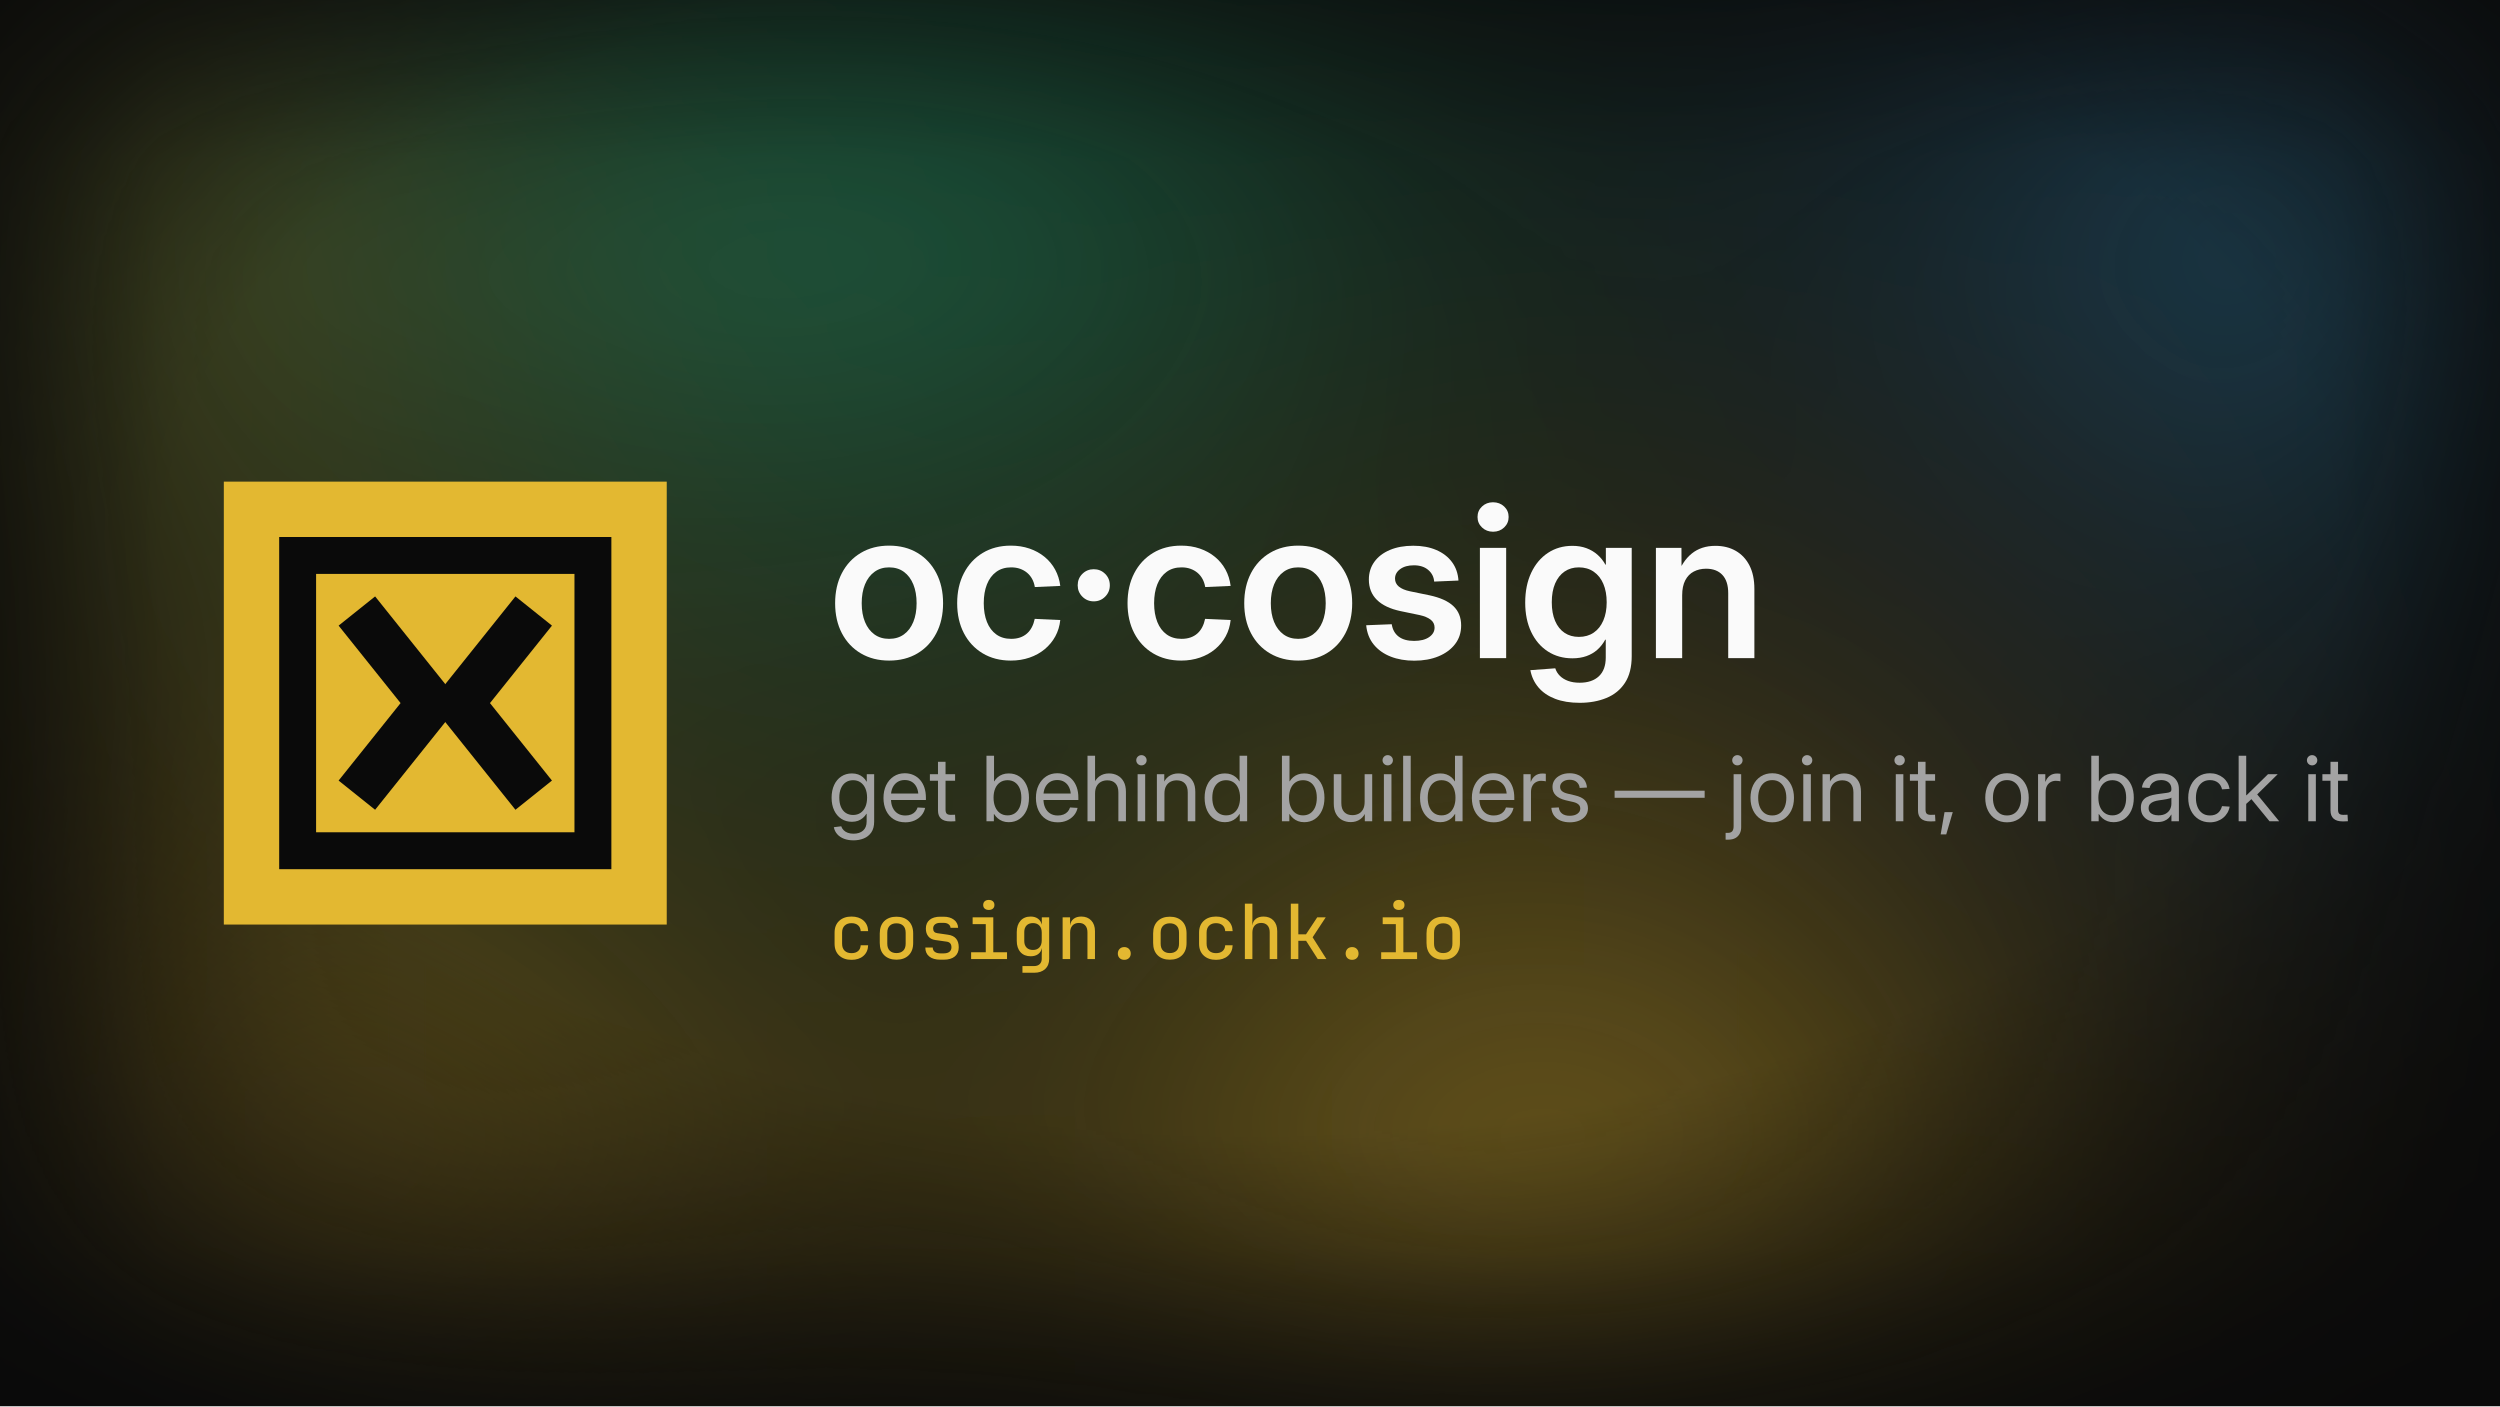
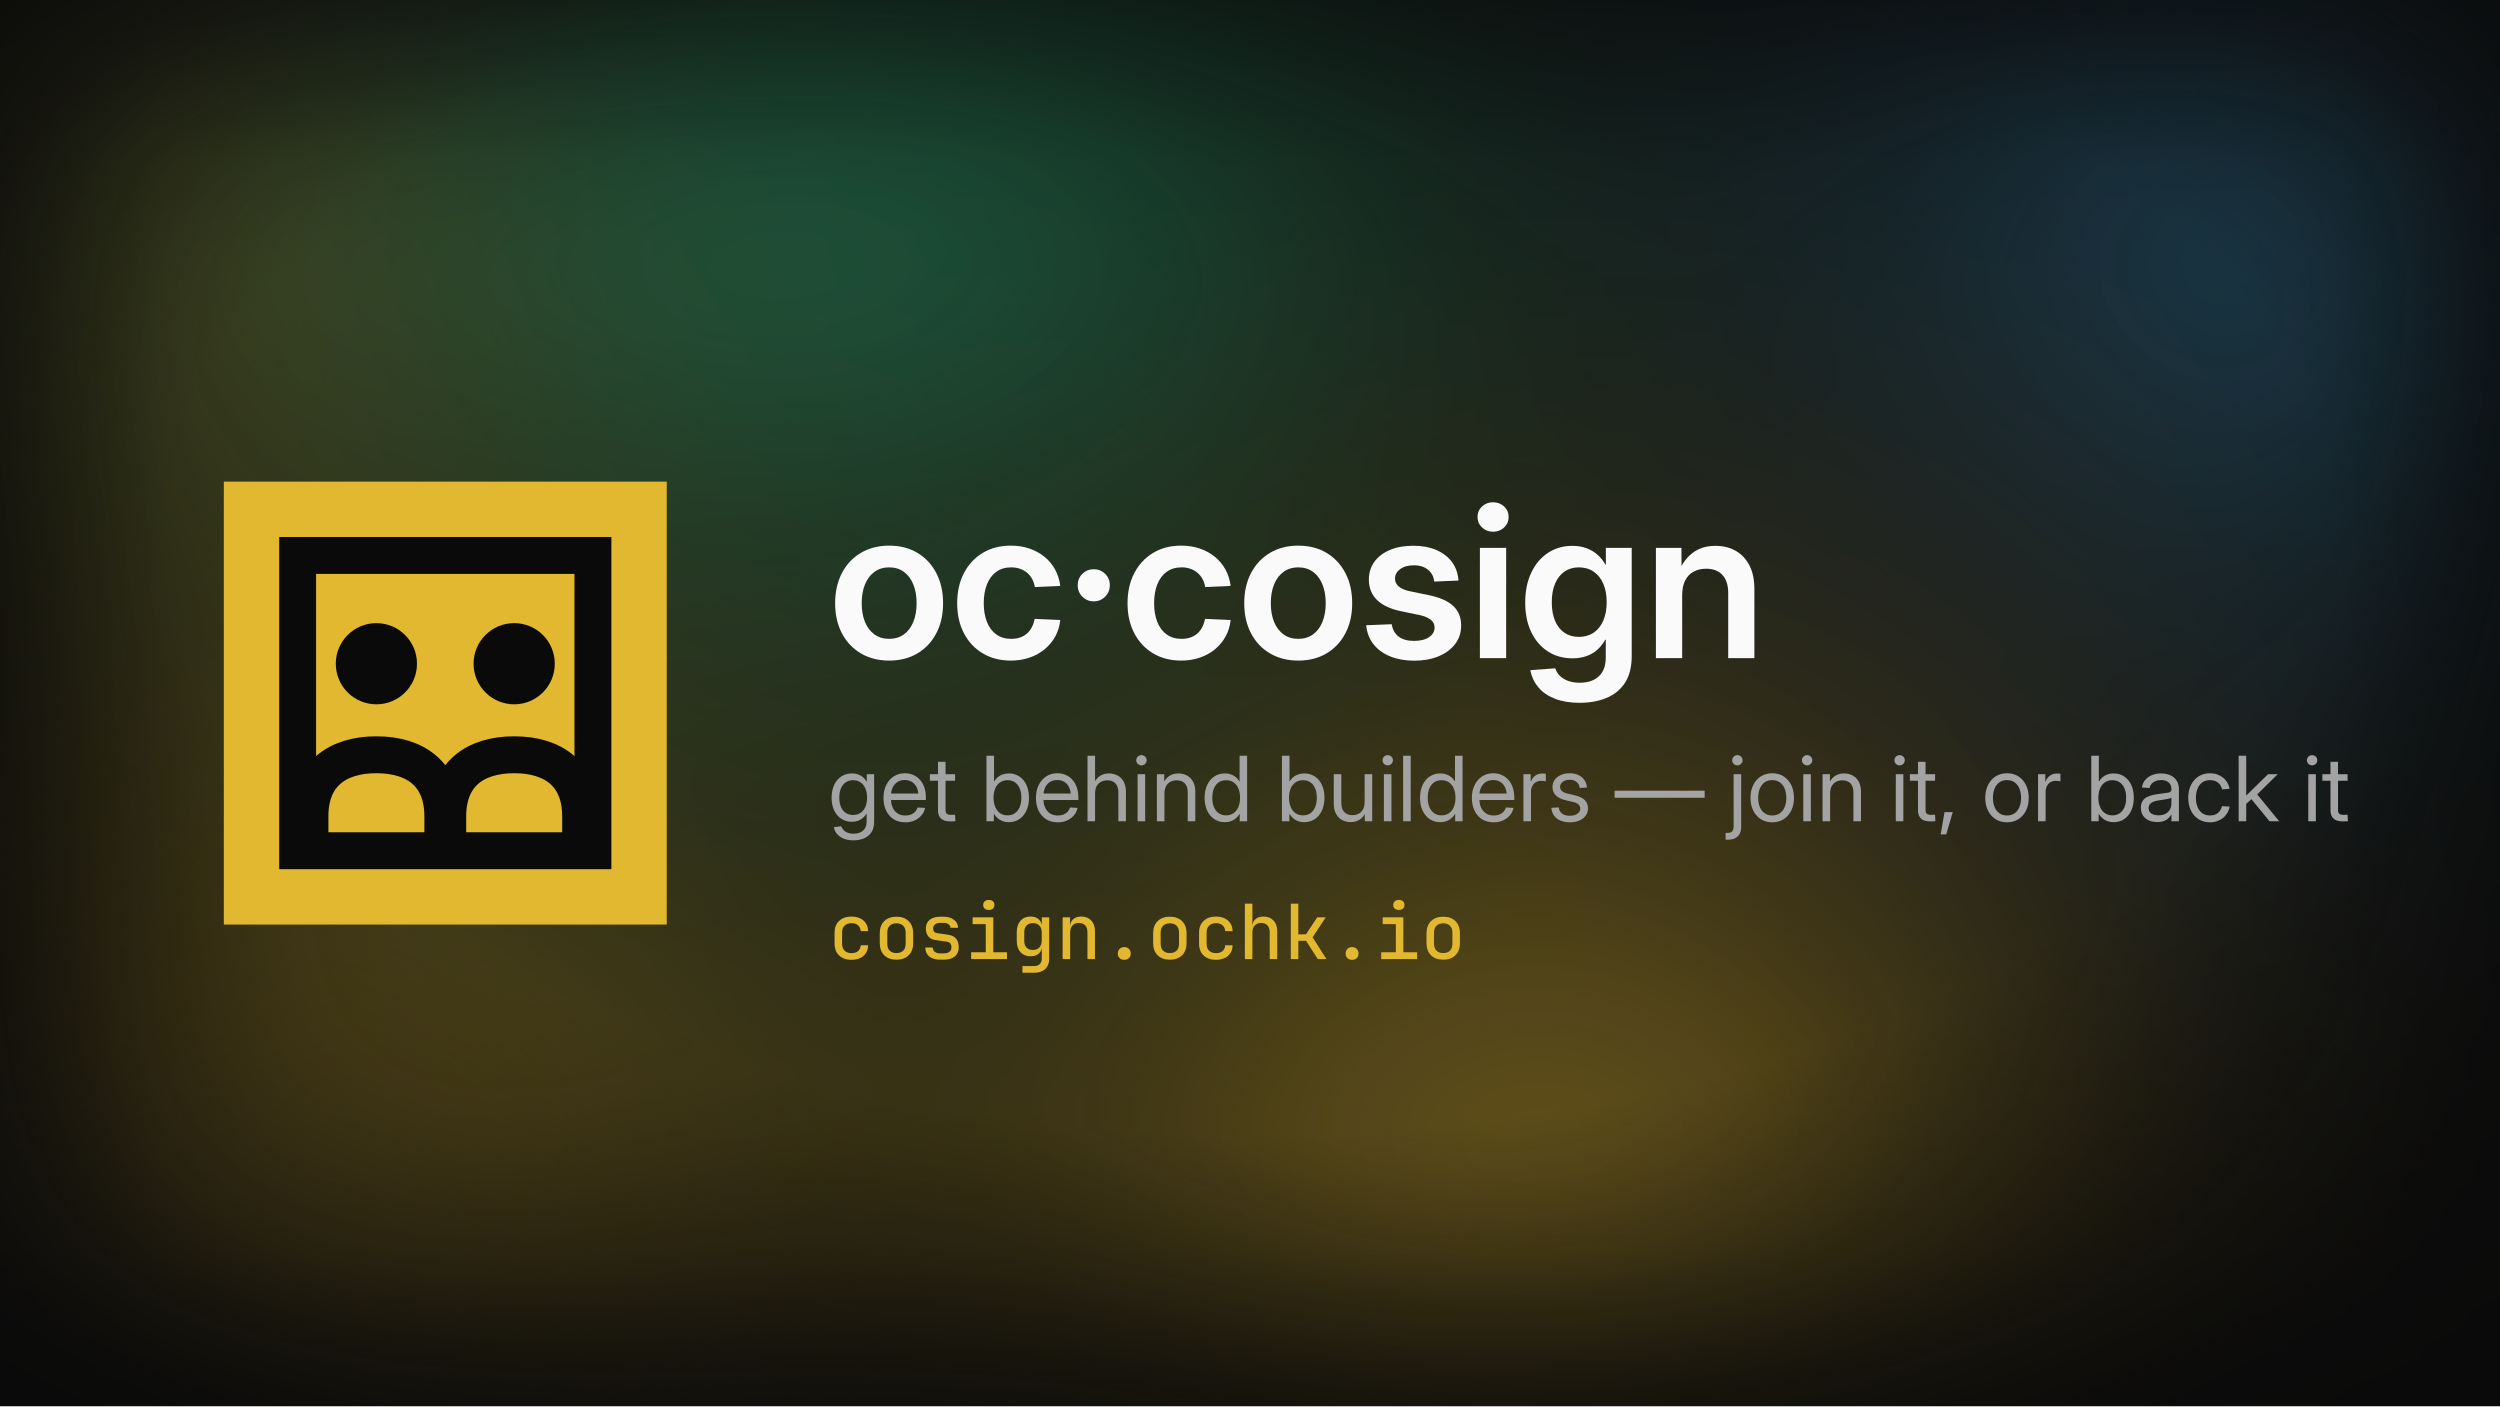
<svg xmlns="http://www.w3.org/2000/svg" width="1600" height="900" viewBox="0 0 1600 900" role="img" aria-label="oc·cosign — x-post banner (gold/dark)">
  <rect width="1600" height="900" fill="#0a0a0a" />
  <filter id="aublur" x="-20%" y="-20%" width="140%" height="140%">
    <feGaussianBlur stdDeviation="108.0" />
  </filter>
  <mask id="aumask">
    <rect width="1600" height="900" fill="url(#aufade)" />
  </mask>
  <defs>
    <radialGradient id="au0" cx="50%" cy="50%" r="50%">
      <stop offset="0%" stop-color="#e3b831" stop-opacity="0.95" />
      <stop offset="62%" stop-color="#e3b831" stop-opacity="0.18" />
      <stop offset="100%" stop-color="#e3b831" stop-opacity="0" />
    </radialGradient>
    <radialGradient id="au1" cx="50%" cy="50%" r="50%">
      <stop offset="0%" stop-color="#34c98a" stop-opacity="0.95" />
      <stop offset="62%" stop-color="#34c98a" stop-opacity="0.18" />
      <stop offset="100%" stop-color="#34c98a" stop-opacity="0" />
    </radialGradient>
    <radialGradient id="au2" cx="50%" cy="50%" r="50%">
      <stop offset="0%" stop-color="#3f9fd1" stop-opacity="0.95" />
      <stop offset="62%" stop-color="#3f9fd1" stop-opacity="0.18" />
      <stop offset="100%" stop-color="#3f9fd1" stop-opacity="0" />
    </radialGradient>
    <radialGradient id="au3" cx="50%" cy="50%" r="50%">
      <stop offset="0%" stop-color="#e3b831" stop-opacity="0.95" />
      <stop offset="62%" stop-color="#e3b831" stop-opacity="0.18" />
      <stop offset="100%" stop-color="#e3b831" stop-opacity="0" />
    </radialGradient>
    <radialGradient id="au4" cx="50%" cy="50%" r="50%">
      <stop offset="0%" stop-color="#e3b831" stop-opacity="0.95" />
      <stop offset="62%" stop-color="#e3b831" stop-opacity="0.18" />
      <stop offset="100%" stop-color="#e3b831" stop-opacity="0" />
    </radialGradient>
    <radialGradient id="aufade" cx="50%" cy="38%" r="78%">
      <stop offset="55%" stop-color="#fff" stop-opacity="1" />
      <stop offset="100%" stop-color="#fff" stop-opacity="0" />
    </radialGradient>
  </defs>
  <g opacity="0.62" filter="url(#aublur)" mask="url(#aumask)">
    <ellipse cx="-80.0" cy="-90.0" rx="736.0" ry="855.0" fill="url(#au0)" />
    <ellipse cx="544.0" cy="-45.0" rx="672.0" ry="810.0" fill="url(#au1)" />
    <ellipse cx="1568.0" cy="-72.0" rx="736.0" ry="855.0" fill="url(#au2)" />
    <ellipse cx="992.0" cy="855.0" rx="640.0" ry="765.0" fill="url(#au3)" />
    <ellipse cx="192.0" cy="918.0" rx="672.0" ry="765.0" fill="url(#au4)" />
  </g>
  <g transform="translate(96.0 261.0) scale(0.3691)" fill="#fafafa">
    <g transform="scale(42.66667 42.66667)">
      <rect x="3" y="3" width="18" height="18" fill="#e3b831" />
      <rect x="6" y="6" width="12" height="12" fill="none" stroke="#0a0a0a" stroke-width="1.5" />
-       <path d="M9 9 L11.4 12 L9 15" fill="none" stroke="#0a0a0a" stroke-width="1.9" stroke-linecap="square" stroke-linejoin="miter" />
-       <path d="M15 9 L12.6 12 L15 15" fill="none" stroke="#0a0a0a" stroke-width="1.9" stroke-linecap="square" stroke-linejoin="miter" />
+       <circle cx="9.2" cy="10.4" r="1.65" fill="#0a0a0a" />
+       <circle cx="14.8" cy="10.4" r="1.65" fill="#0a0a0a" />
+       <path d="M6.5 16.6 C 6.5 14.9, 7.6 14.1, 9.2 14.1 C 10.8 14.1, 11.9 14.9, 11.9 16.6" fill="none" stroke="#0a0a0a" stroke-width="1.5" stroke-linecap="square" />
+       <path d="M12.1 16.6 C 12.1 14.9, 13.2 14.1, 14.8 14.1 C 16.4 14.1, 17.5 14.9, 17.5 16.6" fill="none" stroke="#0a0a0a" stroke-width="1.5" stroke-linecap="square" />
    </g>
  </g>
  <g fill="#fafafa">
    <path transform="translate(530.00 421.19) scale(0.06592 -0.06592)" d="M592 -24Q436 -24 317.50 46Q199 116 133.50 241.50Q68 367 68 533Q68 699 133.50 825Q199 951 317.50 1021.50Q436 1092 592 1092Q750 1092 867.50 1021.50Q985 951 1050.50 825Q1116 699 1116 533Q1116 367 1050.50 241.50Q985 116 867.50 46Q750 -24 592 -24ZM592 187Q676 187 735.50 230Q795 273 827 351Q859 429 859 533Q859 638 827 716Q795 794 735.50 837.50Q676 881 592 881Q510 881 450 837.50Q390 794 358 716Q326 638 326 533Q326 428 358 350.50Q390 273 449.50 230Q509 187 592 187Z" />
    <path transform="translate(608.11 421.19) scale(0.06592 -0.06592)" d="M589 -24Q433 -24 315.50 46.50Q198 117 133 242.50Q68 368 68 533Q68 698 133 824Q198 950 315.50 1021Q433 1092 589 1092Q687 1092 770 1063.50Q853 1035 916.50 983Q980 931 1019 859.50Q1058 788 1069 701L822 690Q815 733 796 768Q777 803 747.50 828Q718 853 679 867Q640 881 592 881Q507 881 447.50 837.50Q388 794 357 716Q326 638 326 533Q326 429 357 351Q388 273 447.50 230Q507 187 592 187Q641 187 679.50 200.50Q718 214 746.50 239.50Q775 265 793.50 301Q812 337 821 381L1069 370Q1060 283 1021 211.50Q982 140 918.50 87Q855 34 771 5Q687 -24 589 -24Z" />
    <path transform="translate(682.80 421.19) scale(0.06592 -0.06592)" d="M261 551Q196 551 150.50 596.50Q105 642 105 707Q105 773 150.50 818Q196 863 261 863Q326 863 371.50 818Q417 773 417 707Q417 642 371.50 596.50Q326 551 261 551Z" />
    <path transform="translate(717.14 421.19) scale(0.06592 -0.06592)" d="M589 -24Q433 -24 315.50 46.50Q198 117 133 242.50Q68 368 68 533Q68 698 133 824Q198 950 315.50 1021Q433 1092 589 1092Q687 1092 770 1063.50Q853 1035 916.50 983Q980 931 1019 859.50Q1058 788 1069 701L822 690Q815 733 796 768Q777 803 747.50 828Q718 853 679 867Q640 881 592 881Q507 881 447.50 837.50Q388 794 357 716Q326 638 326 533Q326 429 357 351Q388 273 447.50 230Q507 187 592 187Q641 187 679.50 200.50Q718 214 746.50 239.50Q775 265 793.50 301Q812 337 821 381L1069 370Q1060 283 1021 211.50Q982 140 918.50 87Q855 34 771 5Q687 -24 589 -24Z" />
    <path transform="translate(791.83 421.19) scale(0.06592 -0.06592)" d="M592 -24Q436 -24 317.50 46Q199 116 133.50 241.50Q68 367 68 533Q68 699 133.50 825Q199 951 317.50 1021.50Q436 1092 592 1092Q750 1092 867.50 1021.50Q985 951 1050.50 825Q1116 699 1116 533Q1116 367 1050.50 241.50Q985 116 867.50 46Q750 -24 592 -24ZM592 187Q676 187 735.50 230Q795 273 827 351Q859 429 859 533Q859 638 827 716Q795 794 735.50 837.50Q676 881 592 881Q510 881 450 837.50Q390 794 358 716Q326 638 326 533Q326 428 358 350.50Q390 273 449.50 230Q509 187 592 187Z" />
    <path transform="translate(869.94 421.19) scale(0.06592 -0.06592)" d="M534 -25Q405 -25 304 15Q203 55 140.50 131.50Q78 208 67 319L315 329Q327 251 382 209Q437 167 532 167Q624 167 677.50 203.50Q731 240 731 296Q731 344 692.50 373.50Q654 403 585 418L402 456Q250 488 171.50 565Q93 642 93 763Q93 861 146.50 935Q200 1009 297 1050Q394 1091 524 1091Q652 1091 748 1049.50Q844 1008 900 932.50Q956 857 963 753L727 743Q722 811 669.50 856Q617 901 530 901Q447 901 397 864Q347 827 347 772Q347 725 384 694.50Q421 664 491 649L681 610Q839 576 914 504.50Q989 433 989 317Q989 213 930.50 136.50Q872 60 769.50 17.50Q667 -25 534 -25Z" />
    <path transform="translate(939.42 421.19) scale(0.06592 -0.06592)" d="M117 0V1070H372V0ZM245 1227Q181 1227 137.50 1268.50Q94 1310 94 1370Q94 1431 137.50 1472Q181 1513 244 1513Q309 1513 352.50 1472Q396 1431 396 1370Q396 1310 352.50 1268.50Q309 1227 245 1227Z" />
    <path transform="translate(971.65 421.19) scale(0.06592 -0.06592)" d="M597 -434Q459 -434 358 -395Q257 -356 196.50 -284.50Q136 -213 118 -117L360 -99Q373 -141 405 -172.50Q437 -204 485 -221.50Q533 -239 597 -239Q716 -239 783 -176.50Q850 -114 850 6V179H845Q814 122 768.50 81.50Q723 41 662.50 19.50Q602 -2 526 -2Q391 -2 287.50 65Q184 132 126 254Q68 376 68 539Q68 705 126.50 829Q185 953 288.50 1021.50Q392 1090 526 1090Q601 1090 662 1067.50Q723 1045 769.50 1004Q816 963 847 907H851V1070H1102V21Q1102 -140 1036.50 -240Q971 -340 856.50 -387Q742 -434 597 -434ZM589 206Q672 206 732.50 247Q793 288 826 364Q859 440 859 542Q859 645 826.50 721Q794 797 733 839Q672 881 589 881Q509 881 450 840.50Q391 800 358.50 724.50Q326 649 326 542Q326 436 358.50 360.50Q391 285 450 245.50Q509 206 589 206Z" />
    <path transform="translate(1052.07 421.19) scale(0.06592 -0.06592)" d="M372 610V0H117V1070H365L366 799H323Q373 941 465.50 1015.50Q558 1090 695 1090Q807 1090 892 1041.50Q977 993 1025 900Q1073 807 1073 671V0H819V631Q819 747 762.50 807.50Q706 868 604 868Q538 868 485 840.50Q432 813 402 755.50Q372 698 372 610Z" />
  </g>
  <g fill="#a3a3a3">
    <path transform="translate(530.00 525.61) scale(0.02814 -0.02814)" d="M578 -434Q457 -434 363 -398.50Q269 -363 208.50 -296Q148 -229 130 -135L298 -114Q315 -165 352.50 -203Q390 -241 446.50 -262Q503 -283 578 -283Q715 -283 795.50 -211.50Q876 -140 876 -4V170H871Q837 115 789.50 74.50Q742 34 680.50 11Q619 -12 540 -12Q404 -12 299.50 56.50Q195 125 137 248Q79 371 79 536Q79 701 137 825.50Q195 950 299.50 1019Q404 1088 541 1088Q619 1088 682 1065.50Q745 1043 793.50 1001Q842 959 874 902H879V1070H1047V-6Q1047 -160 982 -254Q917 -348 810 -391Q703 -434 578 -434ZM567 143Q666 143 737.50 191.50Q809 240 847.50 328.50Q886 417 886 537Q886 657 847.50 746Q809 835 737.50 884.50Q666 934 567 934Q473 934 402.50 887Q332 840 293 751.50Q254 663 254 537Q254 411 293 323Q332 235 402.50 189Q473 143 567 143Z" />
    <path transform="translate(563.20 525.61) scale(0.02814 -0.02814)" d="M577 -24Q420 -24 309 47Q198 118 138.50 243.50Q79 369 79 531Q79 695 140.50 821Q202 947 311 1019.50Q420 1092 563 1092Q668 1092 756 1054Q844 1016 908.50 944Q973 872 1008.50 769.50Q1044 667 1044 536V483H176V631H949L873 578Q873 687 835.50 768Q798 849 728.50 893.50Q659 938 563 938Q467 938 397 893Q327 848 288.50 768.50Q250 689 250 585V506Q250 394 289 309.50Q328 225 401 178Q474 131 577 131Q650 131 706.50 153.50Q763 176 800.50 217.50Q838 259 855 314L1026 304Q1005 206 942 132.50Q879 59 785.50 17.50Q692 -24 577 -24Z" />
    <path transform="translate(594.68 525.61) scale(0.02814 -0.02814)" d="M589 1070V922H16V1070ZM200 1353H372V264Q372 199 398.50 172.50Q425 146 491 146Q513 146 539.50 147Q566 148 588 149L596 1Q570 -1 538 -2Q506 -3 478 -3Q340 -3 270 60Q200 123 200 246Z" />
    <path transform="translate(627.60 525.61) scale(0.02814 -0.02814)" d="M639 -21Q562 -21 499.50 2.50Q437 26 389 67.50Q341 109 307 163H301V0H133V1490H305V909H310Q341 961 388 1001.50Q435 1042 498.50 1065Q562 1088 639 1088Q777 1088 881 1019Q985 950 1042.50 825Q1100 700 1100 534Q1100 369 1042.50 244Q985 119 881 49Q777 -21 639 -21ZM613 134Q708 134 778 181.50Q848 229 887 318.50Q926 408 926 535Q926 662 887 751Q848 840 778 887Q708 934 613 934Q514 934 442 884.50Q370 835 332 745.50Q294 656 294 535Q294 415 332.50 324.50Q371 234 442.50 184Q514 134 613 134Z" />
    <path transform="translate(660.77 525.61) scale(0.02814 -0.02814)" d="M577 -24Q420 -24 309 47Q198 118 138.50 243.50Q79 369 79 531Q79 695 140.50 821Q202 947 311 1019.50Q420 1092 563 1092Q668 1092 756 1054Q844 1016 908.50 944Q973 872 1008.50 769.50Q1044 667 1044 536V483H176V631H949L873 578Q873 687 835.50 768Q798 849 728.50 893.50Q659 938 563 938Q467 938 397 893Q327 848 288.50 768.50Q250 689 250 585V506Q250 394 289 309.50Q328 225 401 178Q474 131 577 131Q650 131 706.50 153.50Q763 176 800.50 217.50Q838 259 855 314L1026 304Q1005 206 942 132.50Q879 59 785.50 17.50Q692 -24 577 -24Z" />
    <path transform="translate(692.26 525.61) scale(0.02814 -0.02814)" d="M305 630V0H133V1490H305V810H258Q310 956 403 1022Q496 1088 621 1088Q729 1088 816.50 1041.50Q904 995 955.50 902Q1007 809 1007 668V0H835V655Q835 791 769 861Q703 931 584 931Q507 931 443.50 899Q380 867 342.50 800.50Q305 734 305 630Z" />
    <path transform="translate(724.33 525.61) scale(0.02814 -0.02814)" d="M133 0V1070H305V0ZM220 1271Q171 1271 136.50 1305Q102 1339 102 1387Q102 1436 136.50 1470Q171 1504 219 1504Q269 1504 303.50 1470Q338 1436 338 1387Q338 1339 303.50 1305Q269 1271 220 1271Z" />
    <path transform="translate(736.66 525.61) scale(0.02814 -0.02814)" d="M305 630V0H133V1070H301V810H258Q310 956 403 1022Q496 1088 621 1088Q729 1088 816.50 1041.50Q904 995 955.50 902Q1007 809 1007 668V0H835V655Q835 791 769 861Q703 931 584 931Q507 931 443.50 899Q380 867 342.50 800.50Q305 734 305 630Z" />
    <path transform="translate(768.73 525.61) scale(0.02814 -0.02814)" d="M540 -21Q403 -21 298.50 49Q194 119 136.50 244Q79 369 79 534Q79 700 137 825Q195 950 299 1019Q403 1088 541 1088Q619 1088 681.50 1065Q744 1042 791.50 1001.50Q839 961 869 909H874V1490H1046V0H878V163H872Q839 109 790.50 67.50Q742 26 680 2.50Q618 -21 540 -21ZM567 134Q666 134 737.50 184Q809 234 847 324.50Q885 415 885 535Q885 656 847 745.50Q809 835 737.50 884.50Q666 934 567 934Q472 934 401.50 887Q331 840 292.50 751Q254 662 254 535Q254 408 293 318.50Q332 229 402.50 181.50Q473 134 567 134Z" />
    <path transform="translate(816.70 525.61) scale(0.02814 -0.02814)" d="M639 -21Q562 -21 499.50 2.50Q437 26 389 67.50Q341 109 307 163H301V0H133V1490H305V909H310Q341 961 388 1001.50Q435 1042 498.50 1065Q562 1088 639 1088Q777 1088 881 1019Q985 950 1042.50 825Q1100 700 1100 534Q1100 369 1042.50 244Q985 119 881 49Q777 -21 639 -21ZM613 134Q708 134 778 181.50Q848 229 887 318.50Q926 408 926 535Q926 662 887 751Q848 840 778 887Q708 934 613 934Q514 934 442 884.50Q370 835 332 745.50Q294 656 294 535Q294 415 332.50 324.50Q371 234 442.50 184Q514 134 613 134Z" />
    <path transform="translate(849.87 525.61) scale(0.02814 -0.02814)" d="M519 -19Q412 -19 324 27.50Q236 74 184.50 168Q133 262 133 402V1070H305V414Q305 279 371.50 209Q438 139 556 139Q634 139 697 170.50Q760 202 797.50 269.50Q835 337 835 440V1070H1007V0H839V259H882Q830 114 737 47.50Q644 -19 519 -19Z" />
    <path transform="translate(881.95 525.61) scale(0.02814 -0.02814)" d="M133 0V1070H305V0ZM220 1271Q171 1271 136.50 1305Q102 1339 102 1387Q102 1436 136.50 1470Q171 1504 219 1504Q269 1504 303.50 1470Q338 1436 338 1387Q338 1339 303.50 1305Q269 1271 220 1271Z" />
    <path transform="translate(894.27 525.61) scale(0.02814 -0.02814)" d="M305 1490V0H133V1490Z" />
    <path transform="translate(906.60 525.61) scale(0.02814 -0.02814)" d="M540 -21Q403 -21 298.50 49Q194 119 136.50 244Q79 369 79 534Q79 700 137 825Q195 950 299 1019Q403 1088 541 1088Q619 1088 681.50 1065Q744 1042 791.50 1001.50Q839 961 869 909H874V1490H1046V0H878V163H872Q839 109 790.50 67.50Q742 26 680 2.50Q618 -21 540 -21ZM567 134Q666 134 737.50 184Q809 234 847 324.50Q885 415 885 535Q885 656 847 745.50Q809 835 737.50 884.50Q666 934 567 934Q472 934 401.50 887Q331 840 292.50 751Q254 662 254 535Q254 408 293 318.50Q332 229 402.50 181.50Q473 134 567 134Z" />
    <path transform="translate(939.77 525.61) scale(0.02814 -0.02814)" d="M577 -24Q420 -24 309 47Q198 118 138.50 243.50Q79 369 79 531Q79 695 140.50 821Q202 947 311 1019.50Q420 1092 563 1092Q668 1092 756 1054Q844 1016 908.50 944Q973 872 1008.50 769.50Q1044 667 1044 536V483H176V631H949L873 578Q873 687 835.50 768Q798 849 728.50 893.50Q659 938 563 938Q467 938 397 893Q327 848 288.50 768.50Q250 689 250 585V506Q250 394 289 309.50Q328 225 401 178Q474 131 577 131Q650 131 706.50 153.50Q763 176 800.50 217.50Q838 259 855 314L1026 304Q1005 206 942 132.50Q879 59 785.50 17.50Q692 -24 577 -24Z" />
    <path transform="translate(971.25 525.61) scale(0.02814 -0.02814)" d="M133 0V1070H298V902H304Q333 985 399.50 1035.50Q466 1086 566 1086Q588 1086 609 1084Q630 1082 642 1080V908Q632 911 603 915.50Q574 920 537 920Q474 920 421 891.50Q368 863 336.50 805.50Q305 748 305 661V0Z" />
    <path transform="translate(990.52 525.61) scale(0.02814 -0.02814)" d="M504 -24Q390 -24 298.50 12Q207 48 150 121.50Q93 195 83 306L252 315Q264 222 328 173.50Q392 125 500 125Q612 125 676.50 171.50Q741 218 741 288Q741 348 698 384.50Q655 421 581 438L408 478Q260 514 184.50 589Q109 664 109 780Q109 871 159 941.50Q209 1012 297 1052Q385 1092 499 1092Q610 1092 696 1052Q782 1012 833.50 939.50Q885 867 893 767L727 758Q721 837 662 890.50Q603 944 499 944Q402 944 342 897Q282 850 282 782Q282 722 326 685Q370 648 451 629L621 589Q773 553 844.50 480.50Q916 408 916 294Q916 196 862.50 124.50Q809 53 715.50 14.50Q622 -24 504 -24Z" />
    <path transform="translate(1033.35 525.61) scale(0.02814 -0.02814)" d="M2048 695V534H0V695Z" />
    <path transform="translate(1105.77 525.61) scale(0.02814 -0.02814)" d="M133 1070H305V-133Q306 -216 272.50 -280.50Q239 -345 174.50 -381.50Q110 -418 16 -418H-49V-264H3Q71 -264 102 -227Q133 -190 133 -113ZM219 1271Q170 1271 135.50 1305Q101 1339 101 1387Q101 1436 135.50 1470Q170 1504 218 1504Q268 1504 302.50 1470Q337 1436 337 1387Q337 1339 302.50 1305Q268 1271 219 1271Z" />
    <path transform="translate(1118.09 525.61) scale(0.02814 -0.02814)" d="M573 -24Q426 -24 314.50 47Q203 118 141 243Q79 368 79 532Q79 697 141 823Q203 949 314.50 1020.50Q426 1092 573 1092Q722 1092 833 1020.50Q944 949 1006 823Q1068 697 1068 532Q1068 368 1006 243Q944 118 833 47Q722 -24 573 -24ZM573 132Q676 132 747.50 183Q819 234 856.50 324.50Q894 415 894 532Q894 651 856.50 741.50Q819 832 747.50 884Q676 936 573 936Q471 936 399.50 884.50Q328 833 291 742Q254 651 254 532Q254 414 291 324Q328 234 399.50 183Q471 132 573 132Z" />
    <path transform="translate(1150.36 525.61) scale(0.02814 -0.02814)" d="M133 0V1070H305V0ZM220 1271Q171 1271 136.50 1305Q102 1339 102 1387Q102 1436 136.50 1470Q171 1504 219 1504Q269 1504 303.50 1470Q338 1436 338 1387Q338 1339 303.50 1305Q269 1271 220 1271Z" />
    <path transform="translate(1162.69 525.61) scale(0.02814 -0.02814)" d="M305 630V0H133V1070H301V810H258Q310 956 403 1022Q496 1088 621 1088Q729 1088 816.50 1041.50Q904 995 955.50 902Q1007 809 1007 668V0H835V655Q835 791 769 861Q703 931 584 931Q507 931 443.50 899Q380 867 342.50 800.50Q305 734 305 630Z" />
    <path transform="translate(1209.56 525.61) scale(0.02814 -0.02814)" d="M133 0V1070H305V0ZM220 1271Q171 1271 136.50 1305Q102 1339 102 1387Q102 1436 136.50 1470Q171 1504 219 1504Q269 1504 303.50 1470Q338 1436 338 1387Q338 1339 303.50 1305Q269 1271 220 1271Z" />
    <path transform="translate(1221.88 525.61) scale(0.02814 -0.02814)" d="M589 1070V922H16V1070ZM200 1353H372V264Q372 199 398.50 172.50Q425 146 491 146Q513 146 539.50 147Q566 148 588 149L596 1Q570 -1 538 -2Q506 -3 478 -3Q340 -3 270 60Q200 123 200 246Z" />
    <path transform="translate(1240.00 525.61) scale(0.02814 -0.02814)" d="M72 -298 160 208H347L199 -298Z" />
    <path transform="translate(1268.34 525.61) scale(0.02814 -0.02814)" d="M573 -24Q426 -24 314.50 47Q203 118 141 243Q79 368 79 532Q79 697 141 823Q203 949 314.50 1020.50Q426 1092 573 1092Q722 1092 833 1020.50Q944 949 1006 823Q1068 697 1068 532Q1068 368 1006 243Q944 118 833 47Q722 -24 573 -24ZM573 132Q676 132 747.50 183Q819 234 856.50 324.50Q894 415 894 532Q894 651 856.50 741.50Q819 832 747.50 884Q676 936 573 936Q471 936 399.50 884.50Q328 833 291 742Q254 651 254 532Q254 414 291 324Q328 234 399.50 183Q471 132 573 132Z" />
    <path transform="translate(1300.61 525.61) scale(0.02814 -0.02814)" d="M133 0V1070H298V902H304Q333 985 399.50 1035.50Q466 1086 566 1086Q588 1086 609 1084Q630 1082 642 1080V908Q632 911 603 915.50Q574 920 537 920Q474 920 421 891.50Q368 863 336.50 805.50Q305 748 305 661V0Z" />
    <path transform="translate(1334.68 525.61) scale(0.02814 -0.02814)" d="M639 -21Q562 -21 499.50 2.50Q437 26 389 67.50Q341 109 307 163H301V0H133V1490H305V909H310Q341 961 388 1001.50Q435 1042 498.50 1065Q562 1088 639 1088Q777 1088 881 1019Q985 950 1042.50 825Q1100 700 1100 534Q1100 369 1042.50 244Q985 119 881 49Q777 -21 639 -21ZM613 134Q708 134 778 181.50Q848 229 887 318.50Q926 408 926 535Q926 662 887 751Q848 840 778 887Q708 934 613 934Q514 934 442 884.50Q370 835 332 745.50Q294 656 294 535Q294 415 332.50 324.50Q371 234 442.50 184Q514 134 613 134Z" />
    <path transform="translate(1367.85 525.61) scale(0.02814 -0.02814)" d="M453 -18Q348 -18 264 19Q180 56 131 128.50Q82 201 82 307Q82 399 118 457Q154 515 214.50 547.50Q275 580 351 597Q427 614 506 624Q606 638 665.50 645Q725 652 750.50 668.50Q776 685 776 725V734Q776 795 749 840Q722 885 669.50 911Q617 937 542 937Q468 937 411 912Q354 887 320.50 846Q287 805 279 756L106 768Q120 866 179 937.50Q238 1009 331.50 1048.50Q425 1088 541 1088Q625 1088 699 1066Q773 1044 828.50 999Q884 954 915.50 887Q947 820 947 730V0H777V150H771Q752 112 714 73Q676 34 612.50 8Q549 -18 453 -18ZM479 135Q582 135 648 173Q714 211 745 271.50Q776 332 776 401V538Q766 528 737 519.50Q708 511 667.50 503.50Q627 496 582.50 489Q538 482 498 477Q436 469 381 449.50Q326 430 292 394Q258 358 258 297Q258 246 285 210Q312 174 362 154.50Q412 135 479 135Z" />
    <path transform="translate(1398.24 525.61) scale(0.02814 -0.02814)" d="M573 -24Q426 -24 314.50 47Q203 118 141 243Q79 368 79 532Q79 697 141 823Q203 949 314.50 1020.50Q426 1092 573 1092Q661 1092 736.50 1065.50Q812 1039 871 992Q930 945 968 880Q1006 815 1020 737L848 726Q838 772 815.50 810.50Q793 849 758 877Q723 905 677 920.50Q631 936 573 936Q471 936 399.50 884.50Q328 833 291 742Q254 651 254 532Q254 414 291 324Q328 234 399.50 183Q471 132 573 132Q632 132 677.50 147Q723 162 756 190Q789 218 812 257Q835 296 847 344L1021 333Q1008 256 969.50 190.50Q931 125 871.50 77Q812 29 736.50 2.50Q661 -24 573 -24Z" />
    <path transform="translate(1428.99 525.61) scale(0.02814 -0.02814)" d="M294 385V591H312L800 1070H1021L506 563H489ZM133 0V1490H305V0ZM835 0 406 524 528 644 1055 0Z" />
    <path transform="translate(1473.56 525.61) scale(0.02814 -0.02814)" d="M133 0V1070H305V0ZM220 1271Q171 1271 136.50 1305Q102 1339 102 1387Q102 1436 136.50 1470Q171 1504 219 1504Q269 1504 303.50 1470Q338 1436 338 1387Q338 1339 303.50 1305Q269 1271 220 1271Z" />
    <path transform="translate(1485.88 525.61) scale(0.02814 -0.02814)" d="M589 1070V922H16V1070ZM200 1353H372V264Q372 199 398.50 172.50Q425 146 491 146Q513 146 539.50 147Q566 148 588 149L596 1Q570 -1 538 -2Q506 -3 478 -3Q340 -3 270 60Q200 123 200 246Z" />
  </g>
  <g fill="#e3b831">
    <path transform="translate(530.00 613.81) scale(0.0486 -0.0486)" d="M308 -10Q207 -10 146 46.50Q85 103 85 202V349Q85 447 146 503.50Q207 560 308 560Q405 560 464.50 508.50Q524 457 527 368H429Q426 418 393.50 445.50Q361 473 308 473Q251 473 217.50 440.50Q184 408 184 349V202Q184 142 217.50 110Q251 78 308 78Q362 78 394 105Q426 132 429 182H527Q524 93 464.50 41.50Q405 -10 308 -10Z" />
    <path transform="translate(559.16 613.81) scale(0.0486 -0.0486)" d="M300 -8Q199 -8 139.50 50Q80 108 80 212V338Q80 442 139.50 500Q199 558 300 558Q401 558 460.50 500Q520 442 520 338V212Q520 108 460.50 50Q401 -8 300 -8ZM300 79Q356 79 388.50 110.50Q421 142 421 203V347Q421 408 388.50 439.50Q356 471 300 471Q244 471 211.50 439.50Q179 408 179 347V203Q179 142 211.50 110.50Q244 79 300 79Z" />
    <path transform="translate(588.32 613.81) scale(0.0486 -0.0486)" d="M278 -8Q184 -8 132 34Q80 76 80 152H178Q178 116 204.50 95.50Q231 75 278 75H322Q371 75 397.50 96Q424 117 424 155Q424 222 358 230L210 251Q151 260 119 299.50Q87 339 87 402Q87 476 137 517Q187 558 277 558H321Q405 558 457 518Q509 478 512 412H412Q410 440 386 458.50Q362 477 321 477H277Q232 477 207.50 457Q183 437 183 403Q183 348 238 341L377 321Q520 302 520 155Q520 77 468.50 34.50Q417 -8 322 -8Z" />
    <path transform="translate(617.48 613.81) scale(0.0486 -0.0486)" d="M83 0V90H276V460H103V550H375V90H556V0ZM316 647Q282 647 262 664.50Q242 682 242 712Q242 743 262 761Q282 779 316 779Q350 779 370 761Q390 743 390 712Q390 682 370 664.50Q350 647 316 647Z" />
    <path transform="translate(646.64 613.81) scale(0.0486 -0.0486)" d="M159 -180V-92H314Q359 -92 386 -66.50Q413 -41 413 3V49L415 144H414Q404 93 365.50 65Q327 37 267 37Q182 37 133 91.50Q84 146 84 241V354Q84 449 133 504.50Q182 560 267 560Q325 560 363.50 532Q402 504 413 455H414V550H511V2Q511 -82 458 -131Q405 -180 314 -180ZM298 120Q351 120 382 153Q413 186 413 246V349Q413 408 382 441Q351 474 298 474Q243 474 213 442.50Q183 411 183 357V237Q183 183 213 151.50Q243 120 298 120Z" />
    <path transform="translate(675.80 613.81) scale(0.0486 -0.0486)" d="M88 0V550H186V445H187Q194 499 232.50 529.50Q271 560 334 560Q416 560 465 508Q514 456 514 368V0H415V352Q415 412 385 444Q355 476 303 476Q249 476 218 442.50Q187 409 187 349V0Z" />
    <path transform="translate(704.96 613.81) scale(0.0486 -0.0486)" d="M300 -10Q262 -10 238.50 13Q215 36 215 72Q215 110 238.50 134Q262 158 300 158Q338 158 361.50 134Q385 110 385 72Q385 36 361.50 13Q338 -10 300 -10Z" />
    <path transform="translate(734.12 613.81) scale(0.0486 -0.0486)" d="M300 -8Q199 -8 139.50 50Q80 108 80 212V338Q80 442 139.50 500Q199 558 300 558Q401 558 460.50 500Q520 442 520 338V212Q520 108 460.50 50Q401 -8 300 -8ZM300 79Q356 79 388.50 110.50Q421 142 421 203V347Q421 408 388.50 439.50Q356 471 300 471Q244 471 211.50 439.50Q179 408 179 347V203Q179 142 211.50 110.50Q244 79 300 79Z" />
    <path transform="translate(763.28 613.81) scale(0.0486 -0.0486)" d="M308 -10Q207 -10 146 46.50Q85 103 85 202V349Q85 447 146 503.50Q207 560 308 560Q405 560 464.50 508.50Q524 457 527 368H429Q426 418 393.50 445.50Q361 473 308 473Q251 473 217.50 440.50Q184 408 184 349V202Q184 142 217.50 110Q251 78 308 78Q362 78 394 105Q426 132 429 182H527Q524 93 464.50 41.50Q405 -10 308 -10Z" />
    <path transform="translate(792.44 613.81) scale(0.0486 -0.0486)" d="M88 0V730H187V550L186 445H187Q194 499 232.50 529.50Q271 560 334 560Q416 560 465 508Q514 456 514 368V0H415V353Q415 412 385 444Q355 476 303 476Q249 476 218 442.50Q187 409 187 349V0Z" />
    <path transform="translate(821.60 613.81) scale(0.0486 -0.0486)" d="M93 0V730H192V326H293L441 550H553L380 287L562 0H448L294 241H192V0Z" />
    <path transform="translate(850.76 613.81) scale(0.0486 -0.0486)" d="M300 -10Q262 -10 238.50 13Q215 36 215 72Q215 110 238.50 134Q262 158 300 158Q338 158 361.50 134Q385 110 385 72Q385 36 361.50 13Q338 -10 300 -10Z" />
    <path transform="translate(879.92 613.81) scale(0.0486 -0.0486)" d="M83 0V90H276V460H103V550H375V90H556V0ZM316 647Q282 647 262 664.50Q242 682 242 712Q242 743 262 761Q282 779 316 779Q350 779 370 761Q390 743 390 712Q390 682 370 664.50Q350 647 316 647Z" />
    <path transform="translate(909.08 613.81) scale(0.0486 -0.0486)" d="M300 -8Q199 -8 139.50 50Q80 108 80 212V338Q80 442 139.50 500Q199 558 300 558Q401 558 460.50 500Q520 442 520 338V212Q520 108 460.50 50Q401 -8 300 -8ZM300 79Q356 79 388.50 110.50Q421 142 421 203V347Q421 408 388.50 439.50Q356 471 300 471Q244 471 211.50 439.50Q179 408 179 347V203Q179 142 211.50 110.50Q244 79 300 79Z" />
  </g>
</svg>
